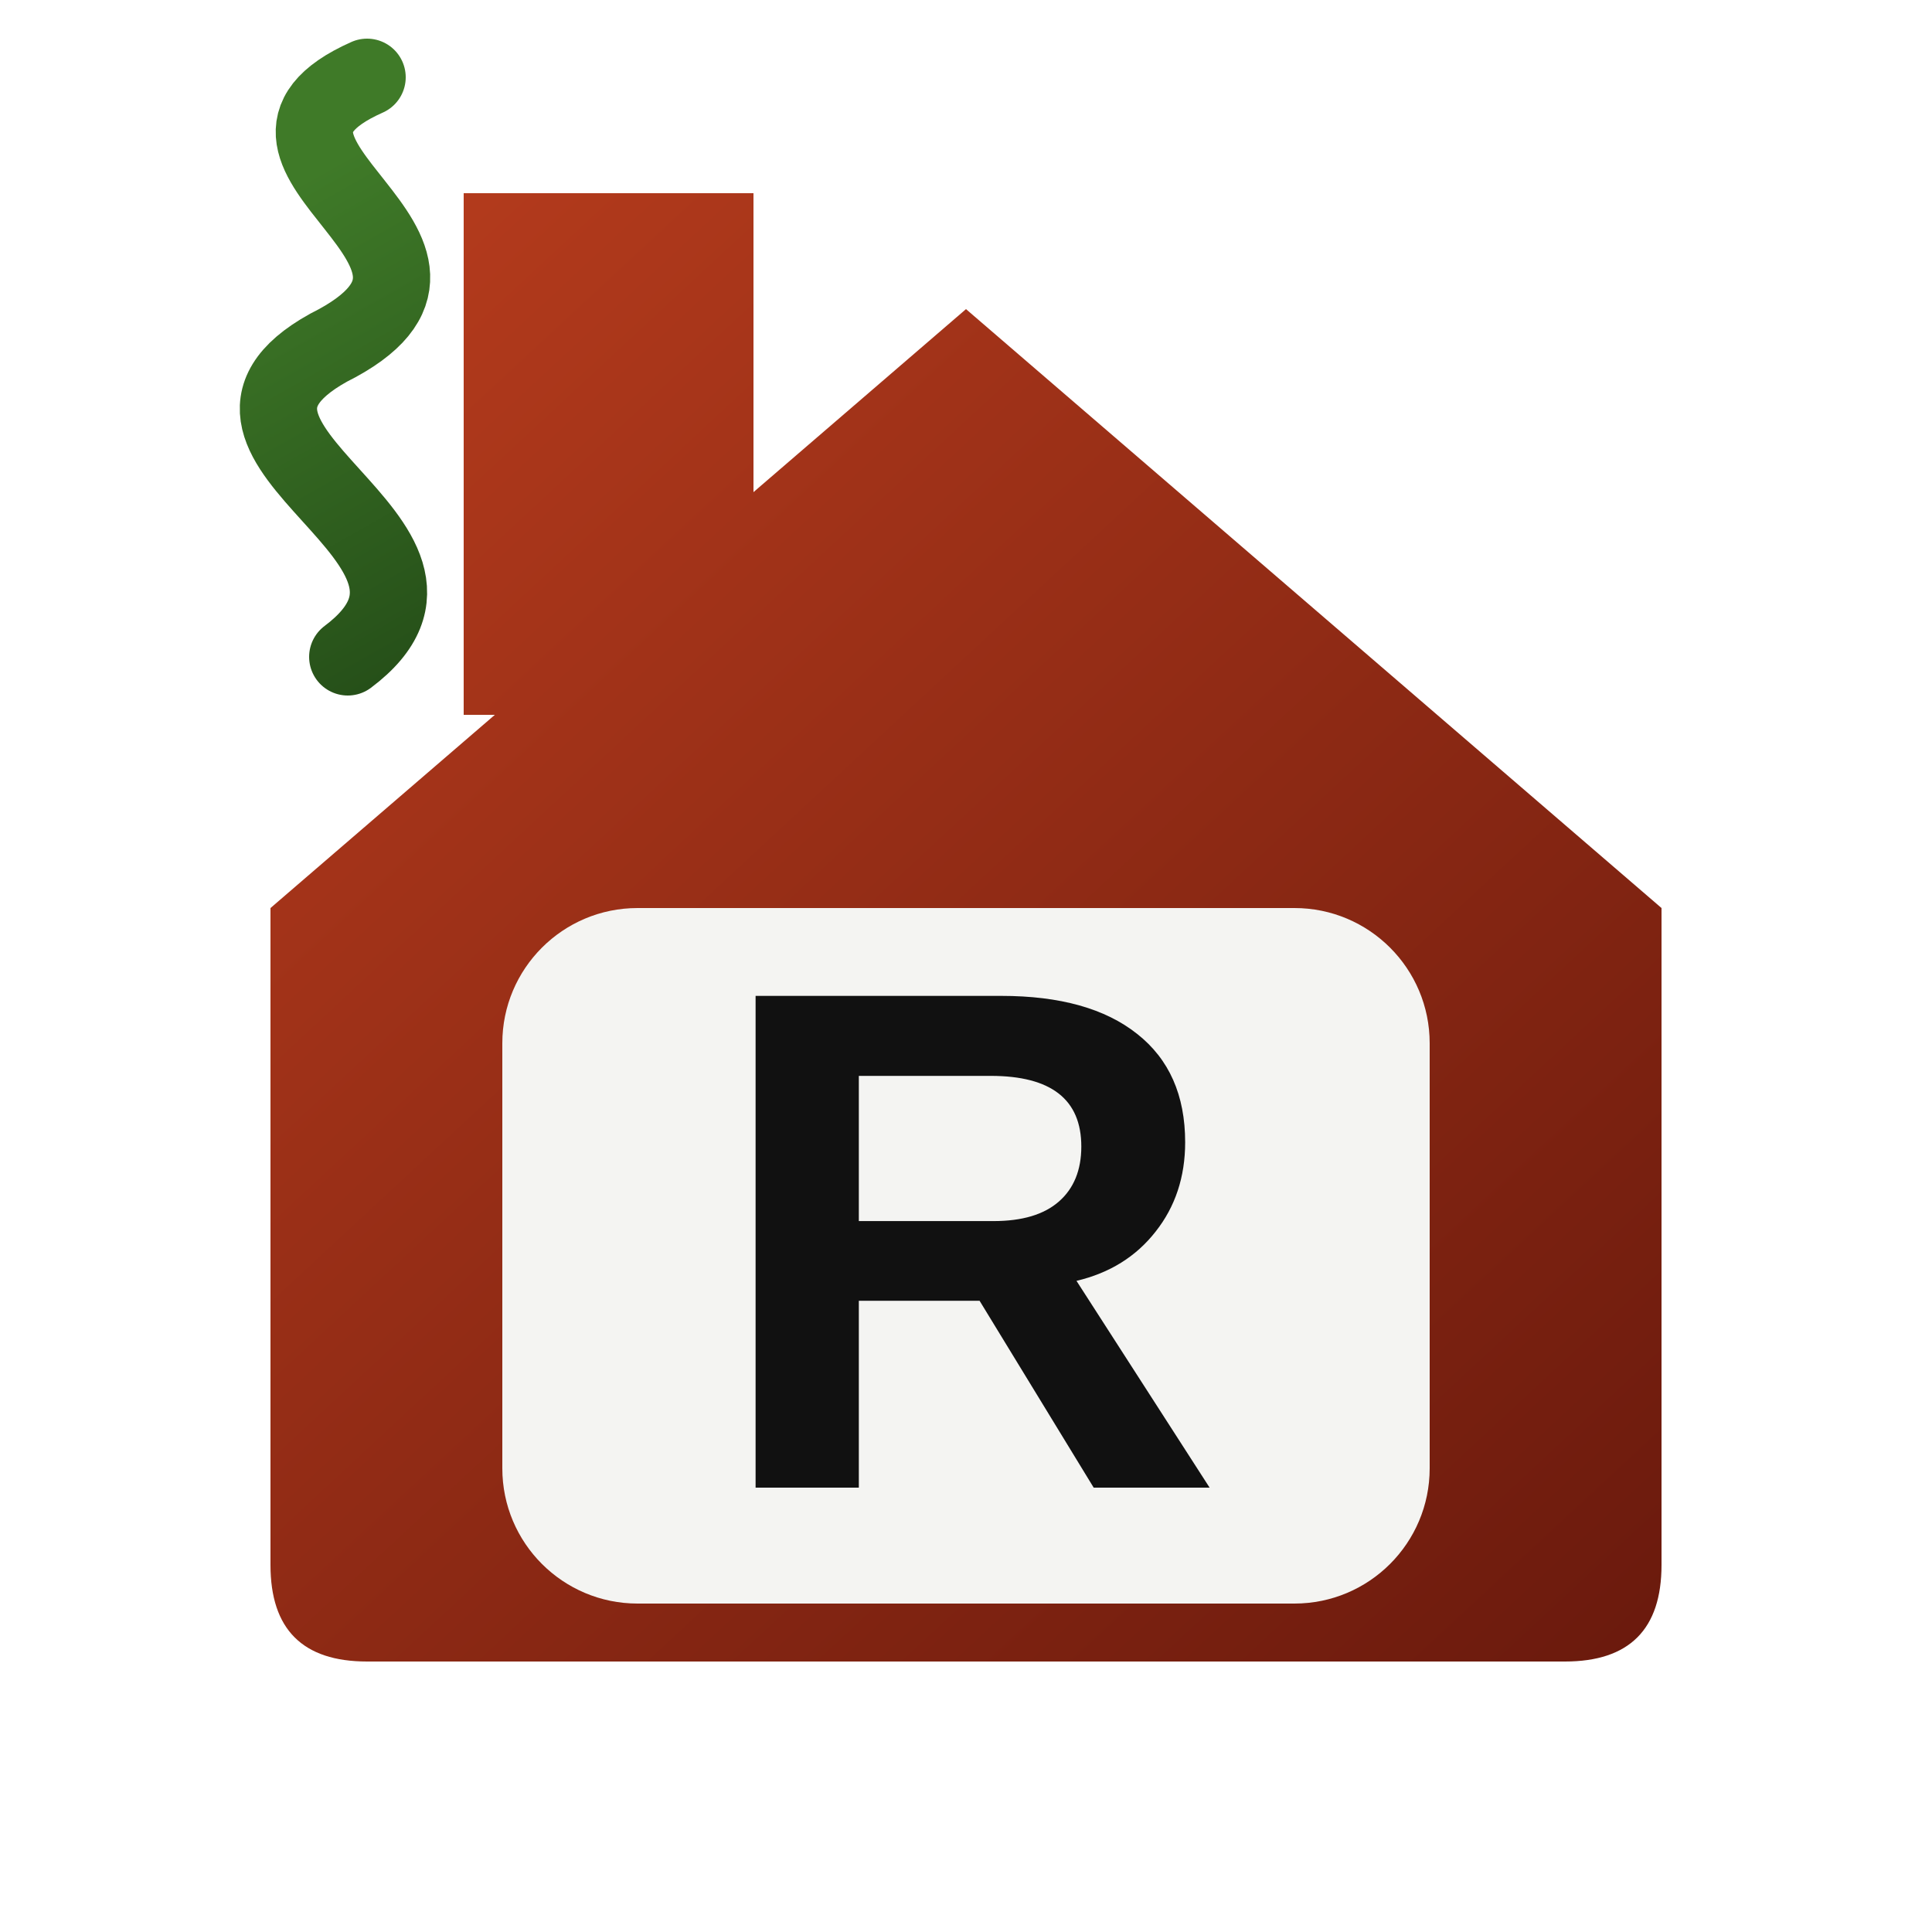
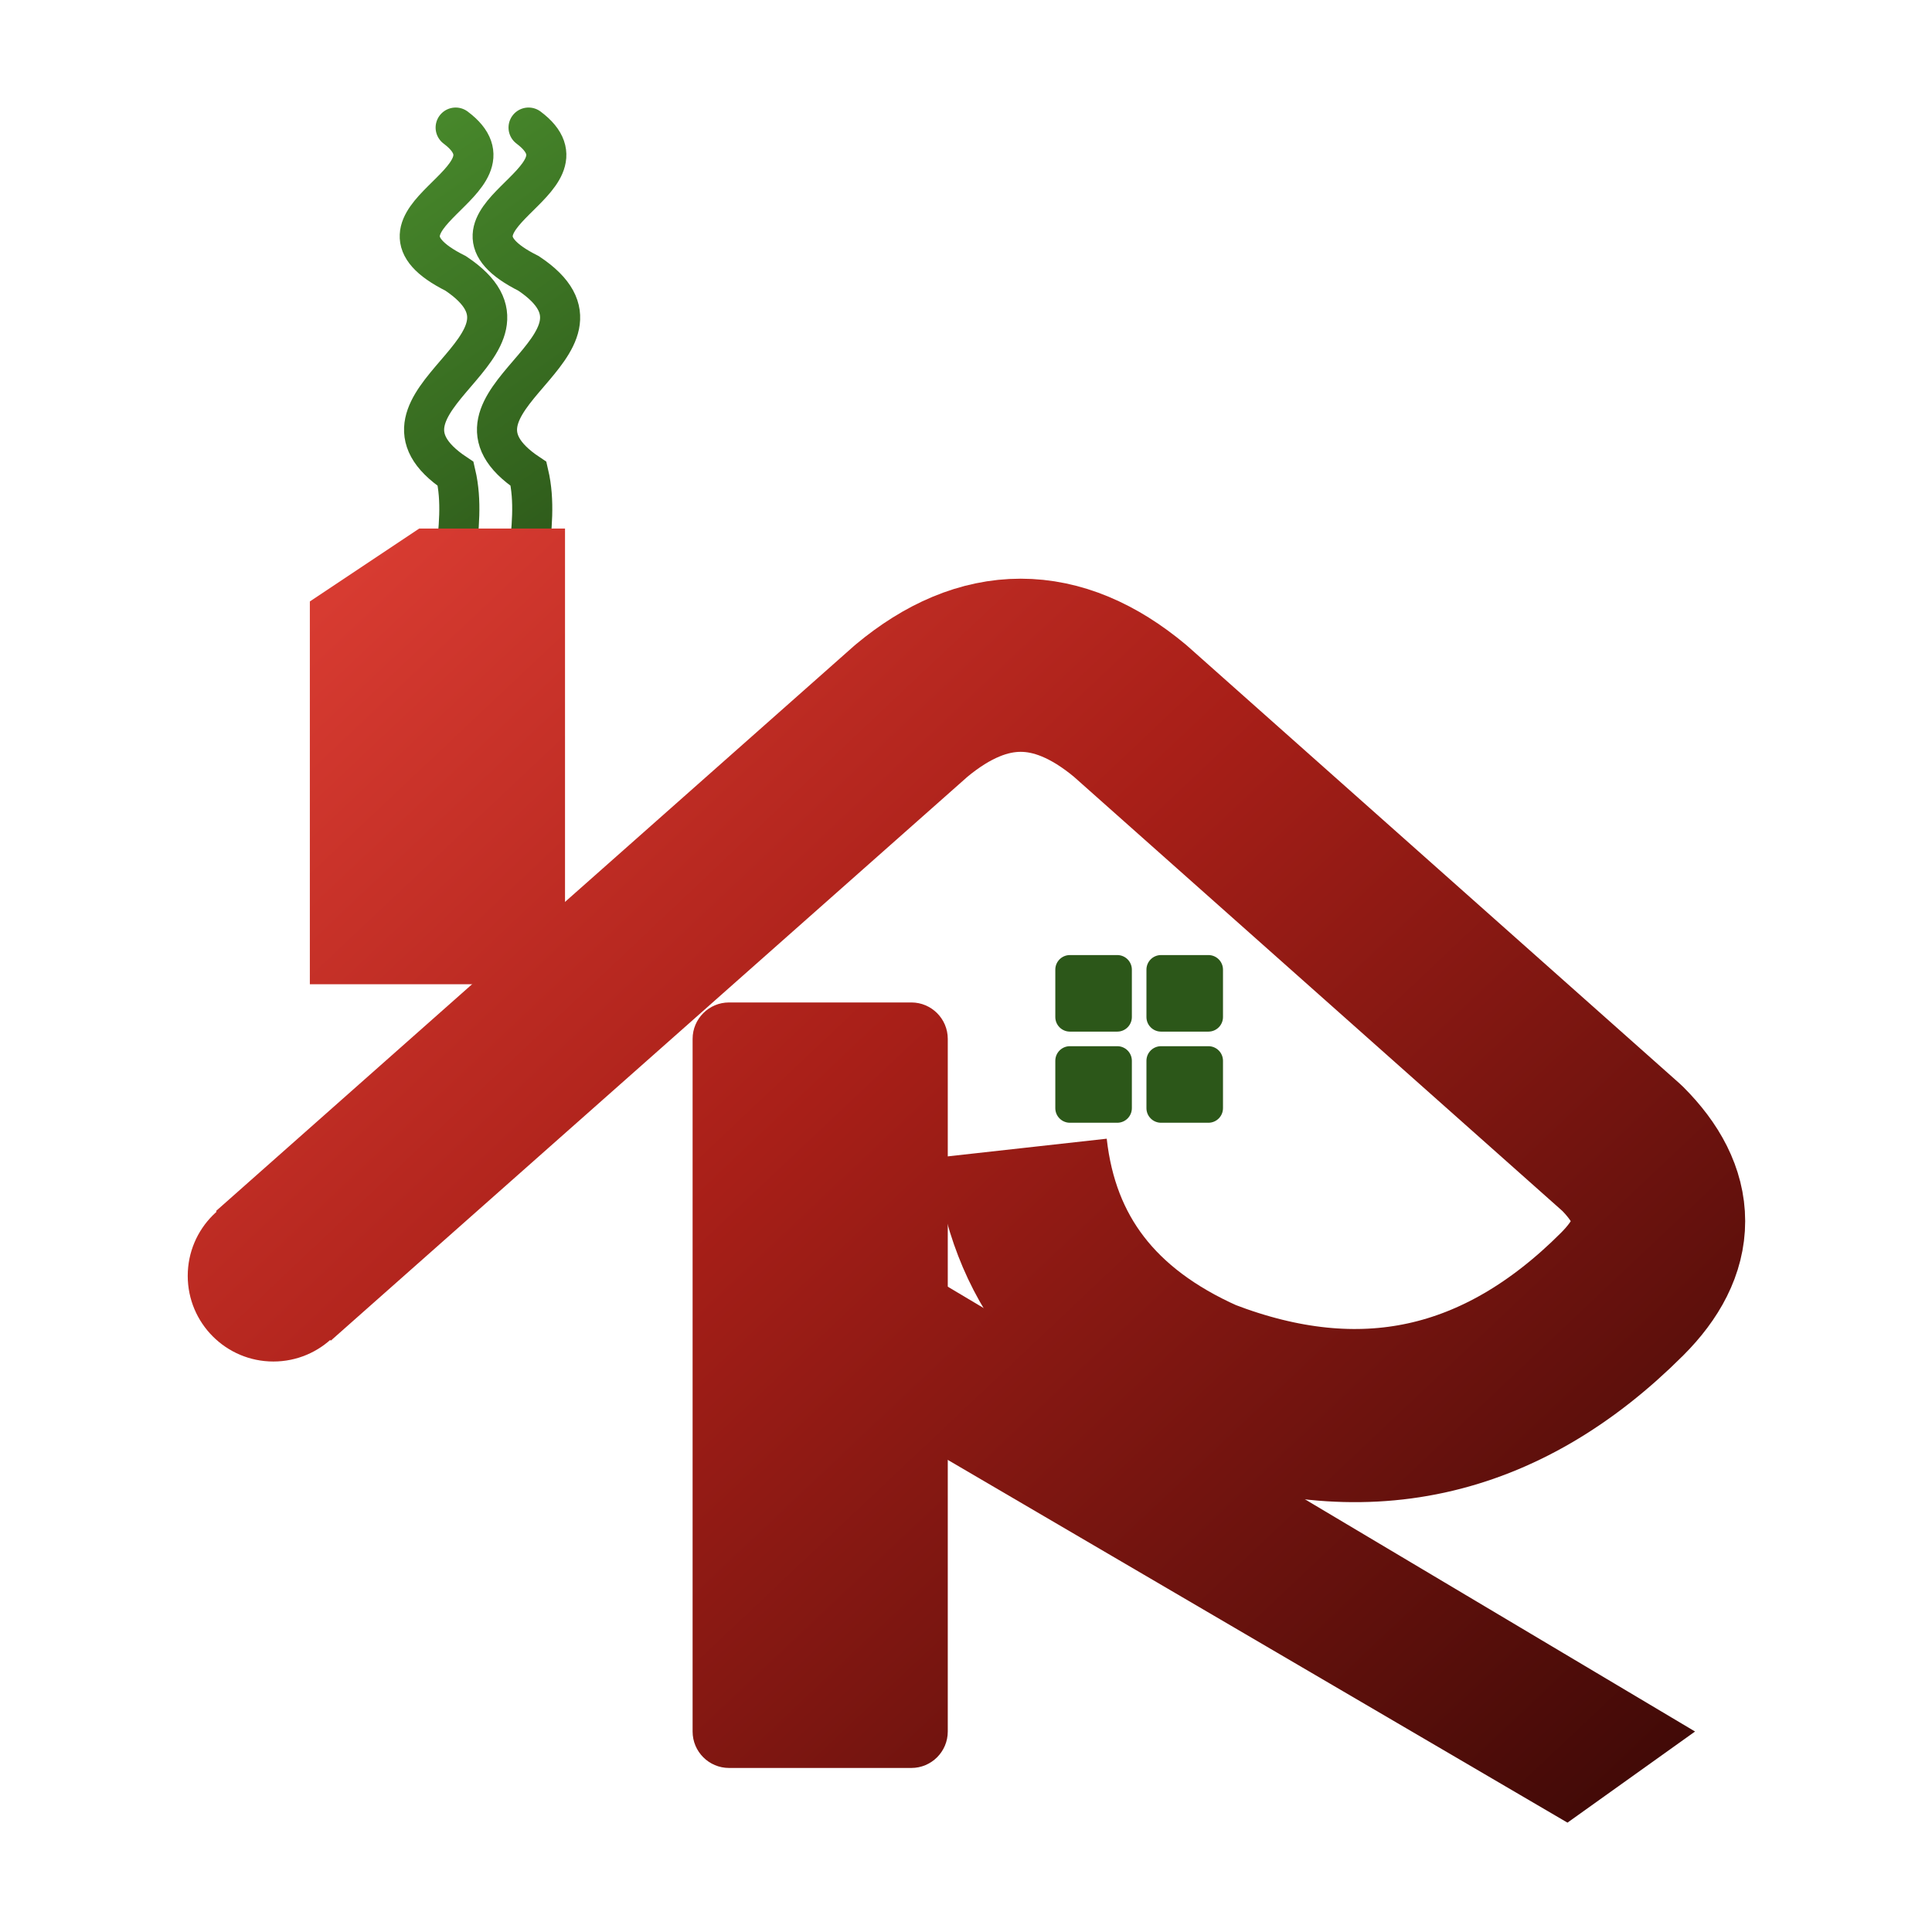
- <svg xmlns="http://www.w3.org/2000/svg" viewBox="0 0 100 100">
+ <svg xmlns="http://www.w3.org/2000/svg" viewBox="-7 -10 106 106">
  <defs>
-     <linearGradient id="roof" x1="20" y1="15" x2="85" y2="85" gradientUnits="userSpaceOnUse">
-       <stop offset="0" stop-color="#b23a1c" />
-       <stop offset="1" stop-color="#6b1a0d" />
+     <linearGradient id="r1" x1="10" y1="5" x2="95" y2="95" gradientUnits="userSpaceOnUse">
+       <stop offset="0" stop-color="#e8453a" />
+       <stop offset="0.42" stop-color="#a81f18" />
+       <stop offset="1" stop-color="#2a0503" />
    </linearGradient>
-     <linearGradient id="smoke" x1="25" y1="4" x2="42" y2="34" gradientUnits="userSpaceOnUse">
-       <stop offset="0" stop-color="#3f7a28" />
-       <stop offset="1" stop-color="#1c3f13" />
+     <linearGradient id="g1" x1="0" y1="0" x2="18" y2="26" gradientUnits="userSpaceOnUse">
+       <stop offset="0" stop-color="#4f9530" />
+       <stop offset="1" stop-color="#2c5719" />
    </linearGradient>
  </defs>
-   <path d="M19 4 C10 8 27 13 17 18 C8 23 26 28 18 34" stroke="url(#smoke)" stroke-width="4" fill="none" stroke-linecap="round" />
-   <rect x="24" y="10" width="15" height="27" fill="url(#roof)" />
-   <path d="M50 16 L86 47 L86 81 Q86 86 81 86 L19 86 Q14 86 14 81 L14 47 Z" fill="url(#roof)" />
-   <rect x="26" y="47" width="48" height="36" rx="7" fill="#f4f4f2" />
-   <text x="50" y="77" font-family="Arial, Helvetica, sans-serif" font-weight="900" font-size="37" fill="#111111" text-anchor="middle">R</text>
+   <path d="M18,26 C17.3,22 18.7,19 18,16 C12,12 24,9 18,5 C12,2 22,0 18,-3" stroke="url(#g1)" stroke-width="2.2" fill="none" stroke-linecap="round" />
+   <path d="M22,26 C21.3,22 22.7,19 22,16 C16,12 28,9 22,5 C16,2 26,0 22,-3" stroke="url(#g1)" stroke-width="2.2" fill="none" stroke-linecap="round" />
+   <path d="M8,60 L43,29 Q49,24 55,29 L82,53 Q86,57 82,61            Q72,71 59,66 Q50,62 49,53" fill="none" stroke="url(#r1)" stroke-width="9.5" stroke-linecap="butt" stroke-linejoin="round" />
+   <circle cx="8" cy="60" r="4.7" fill="url(#r1)" />
+   <path d="M10,44 L10,23 L16,19 L24,19 L24,44 Z" fill="url(#r1)" />
+   <rect x="31" y="45" width="14" height="42" rx="2" fill="url(#r1)" />
+   <path d="M44,60 L86,85 L79,90 L38,66 Z" fill="url(#r1)" />
+   <g fill="url(#g1)">
+     <rect x="50.9" y="42.4" width="4.2" height="4.2" rx="0.8" />
+     <rect x="55.9" y="42.4" width="4.2" height="4.2" rx="0.8" />
+     <rect x="50.9" y="47.4" width="4.2" height="4.2" rx="0.8" />
+     <rect x="55.9" y="47.4" width="4.2" height="4.2" rx="0.8" />
+   </g>
</svg>
